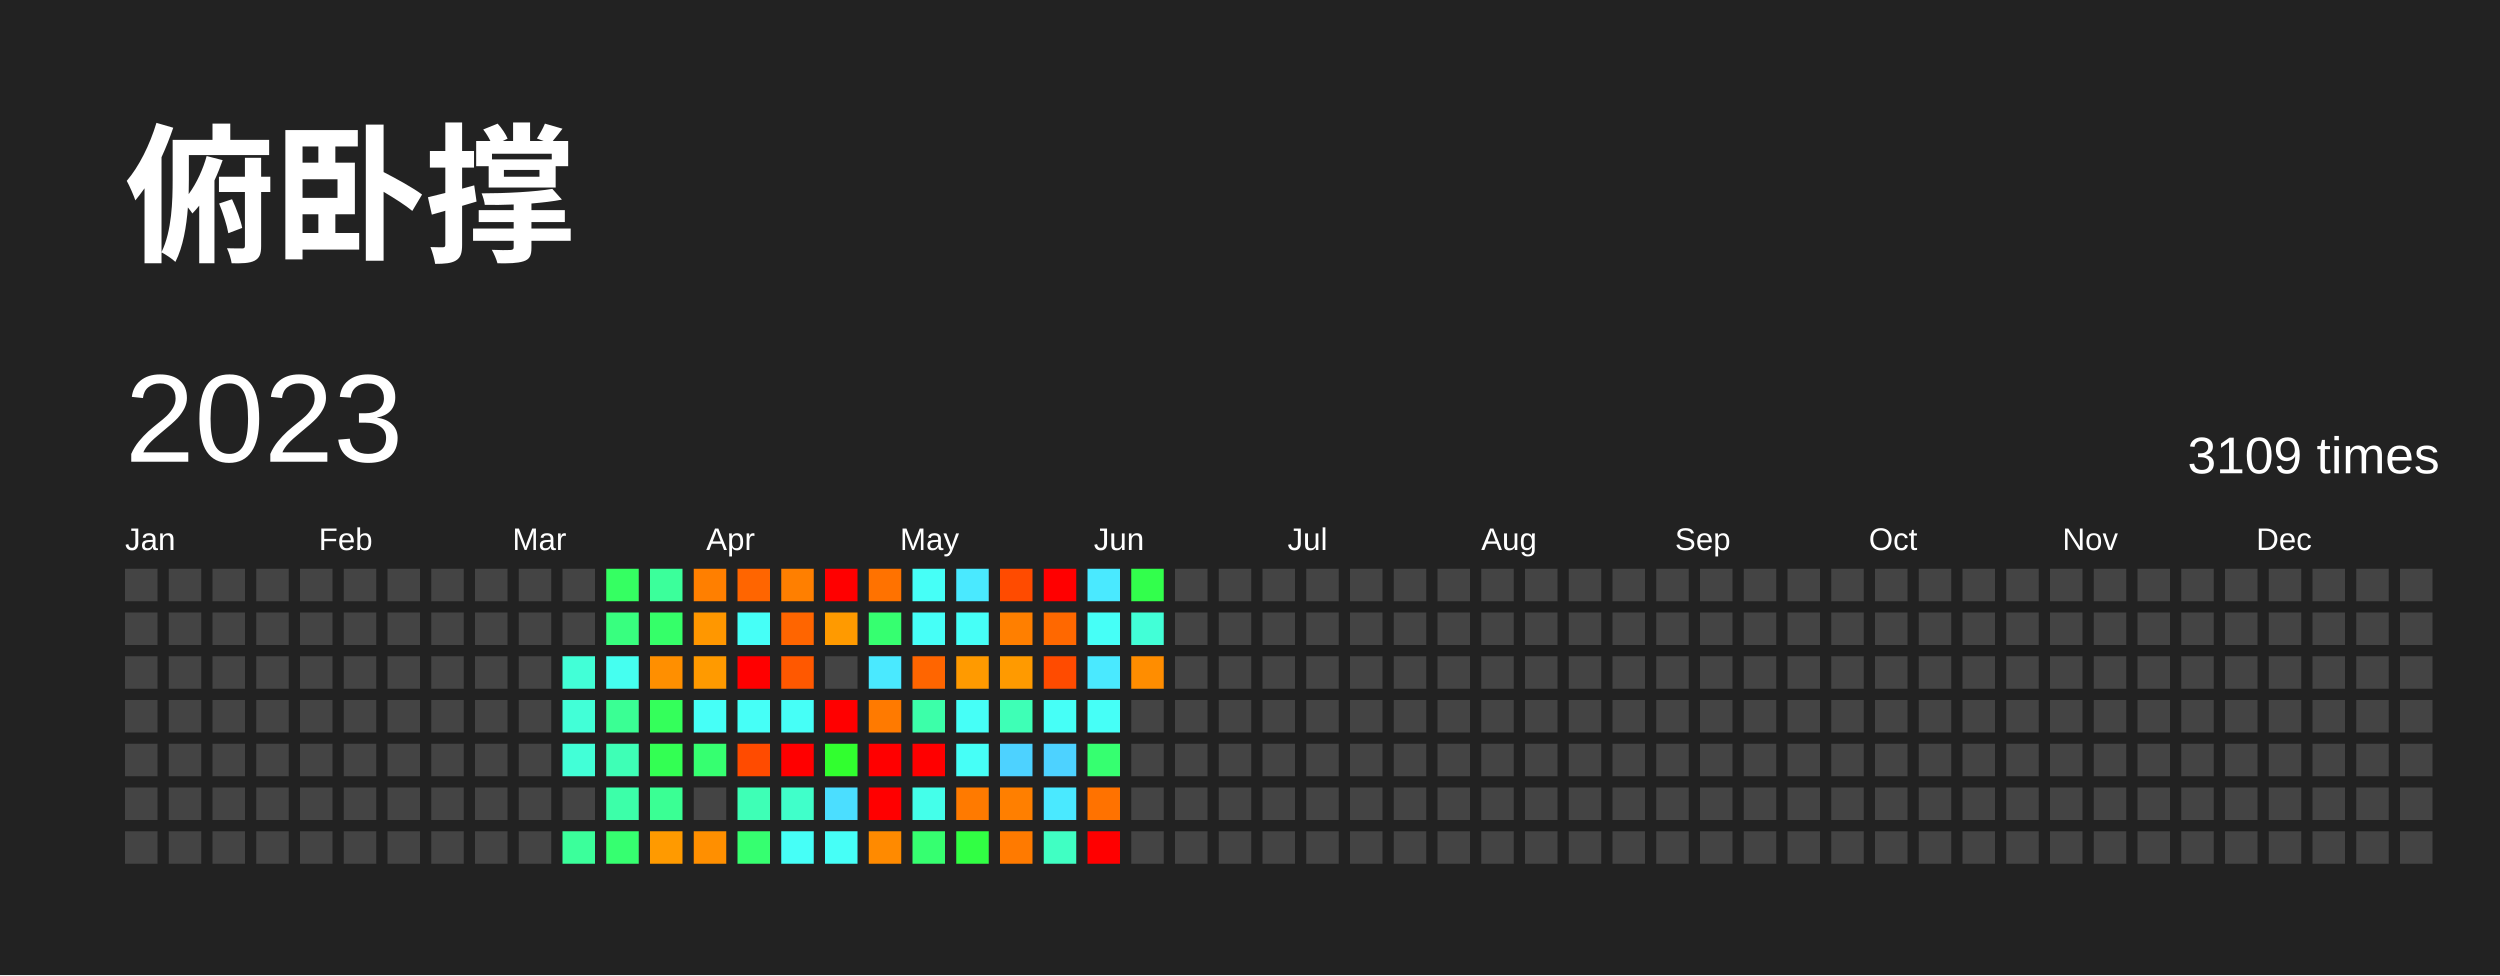
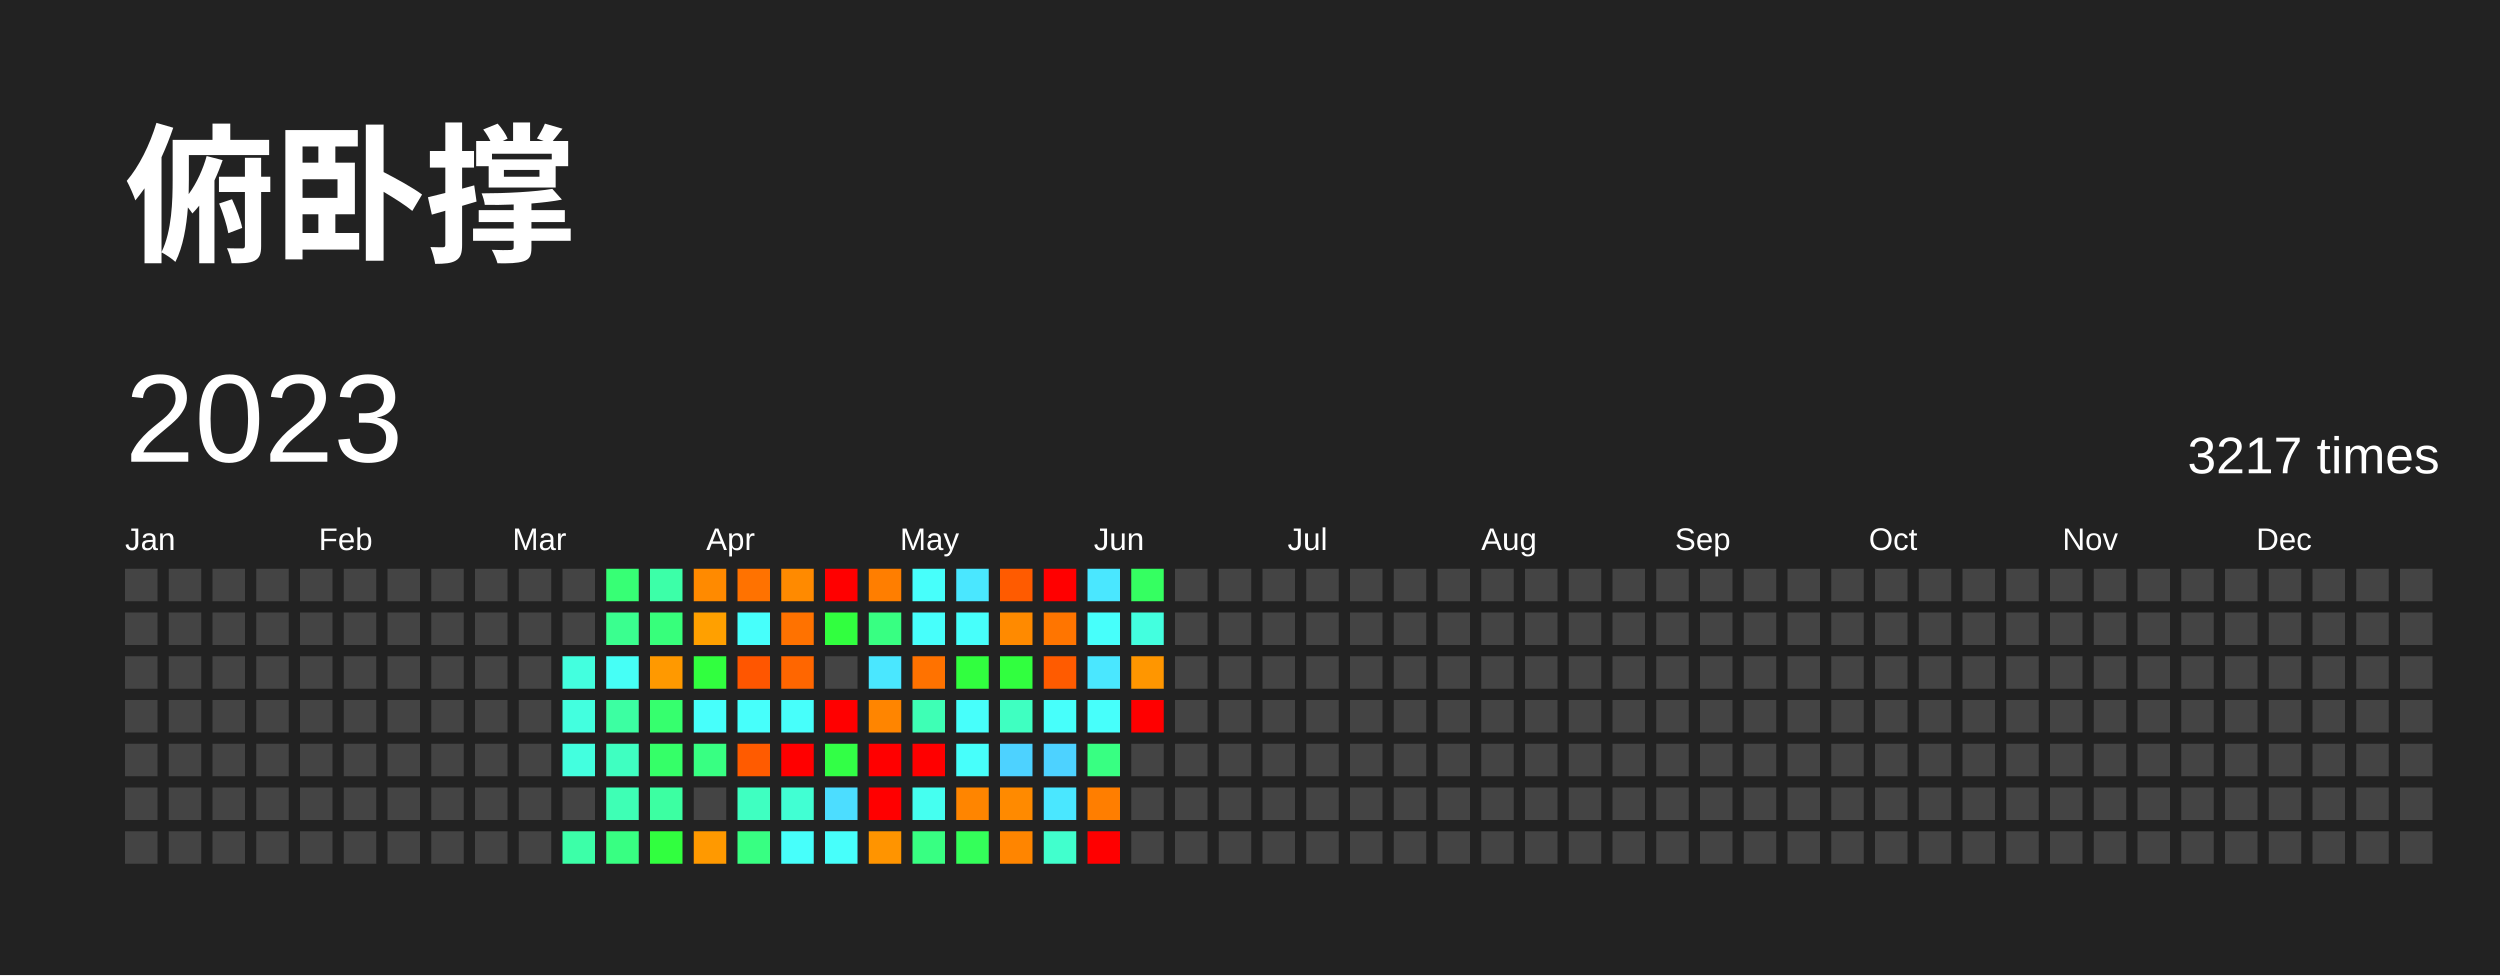
<svg xmlns="http://www.w3.org/2000/svg" baseProfile="full" height="78mm" version="1.1" viewBox="0,0,200,78" width="200mm">
  <defs />
  <rect fill="#222222" height="78" width="200" x="0" y="0" />
  <text fill="#FFFFFF" style="font-size:12px; font-family:Arial; font-weight:bold;" x="10" y="20">俯卧撑</text>
  <text dominant-baseline="hanging" fill="#FFFFFF" style="font-size:10.0px; font-family:Arial;" x="10" y="30">2023</text>
-   <text dominant-baseline="hanging" fill="#FFFFFF" style="font-size:4.125px; font-family:Arial;" x="175" y="35">3109 times</text>
+   <text dominant-baseline="hanging" fill="#FFFFFF" style="font-size:4.125px; font-family:Arial;" x="175" y="35">3217 times</text>
  <text fill="#FFFFFF" style="font-size:2.5px; font-family:Arial" x="10.0" y="44">Jan</text>
  <text fill="#FFFFFF" style="font-size:2.5px; font-family:Arial" x="25.5" y="44">Feb</text>
  <text fill="#FFFFFF" style="font-size:2.5px; font-family:Arial" x="41.0" y="44">Mar</text>
  <text fill="#FFFFFF" style="font-size:2.5px; font-family:Arial" x="56.5" y="44">Apr</text>
  <text fill="#FFFFFF" style="font-size:2.5px; font-family:Arial" x="72.0" y="44">May</text>
  <text fill="#FFFFFF" style="font-size:2.5px; font-family:Arial" x="87.5" y="44">Jun</text>
  <text fill="#FFFFFF" style="font-size:2.5px; font-family:Arial" x="103.0" y="44">Jul</text>
  <text fill="#FFFFFF" style="font-size:2.5px; font-family:Arial" x="118.5" y="44">Aug</text>
  <text fill="#FFFFFF" style="font-size:2.5px; font-family:Arial" x="134.0" y="44">Sep</text>
  <text fill="#FFFFFF" style="font-size:2.5px; font-family:Arial" x="149.5" y="44">Oct</text>
  <text fill="#FFFFFF" style="font-size:2.5px; font-family:Arial" x="165.0" y="44">Nov</text>
  <text fill="#FFFFFF" style="font-size:2.5px; font-family:Arial" x="180.5" y="44">Dec</text>
  <rect fill="#444444" height="2.6" width="2.6" x="10.0" y="45.5" />
  <rect fill="#444444" height="2.6" width="2.6" x="10.0" y="49.0" />
  <rect fill="#444444" height="2.6" width="2.6" x="10.0" y="52.5" />
  <rect fill="#444444" height="2.6" width="2.6" x="10.0" y="56.0" />
  <rect fill="#444444" height="2.6" width="2.6" x="10.0" y="59.5" />
  <rect fill="#444444" height="2.6" width="2.6" x="10.0" y="63.0" />
  <rect fill="#444444" height="2.6" width="2.6" x="10.0" y="66.5" />
  <rect fill="#444444" height="2.6" width="2.6" x="13.5" y="45.5" />
  <rect fill="#444444" height="2.6" width="2.6" x="13.5" y="49.0" />
  <rect fill="#444444" height="2.6" width="2.6" x="13.5" y="52.5" />
  <rect fill="#444444" height="2.6" width="2.6" x="13.5" y="56.0" />
  <rect fill="#444444" height="2.6" width="2.6" x="13.5" y="59.5" />
  <rect fill="#444444" height="2.6" width="2.6" x="13.5" y="63.0" />
  <rect fill="#444444" height="2.6" width="2.6" x="13.5" y="66.5" />
  <rect fill="#444444" height="2.6" width="2.6" x="17.0" y="45.5" />
  <rect fill="#444444" height="2.6" width="2.6" x="17.0" y="49.0" />
  <rect fill="#444444" height="2.6" width="2.6" x="17.0" y="52.5" />
  <rect fill="#444444" height="2.6" width="2.6" x="17.0" y="56.0" />
  <rect fill="#444444" height="2.6" width="2.6" x="17.0" y="59.5" />
  <rect fill="#444444" height="2.6" width="2.6" x="17.0" y="63.0" />
  <rect fill="#444444" height="2.6" width="2.6" x="17.0" y="66.5" />
  <rect fill="#444444" height="2.6" width="2.6" x="20.5" y="45.5" />
  <rect fill="#444444" height="2.6" width="2.6" x="20.5" y="49.0" />
  <rect fill="#444444" height="2.6" width="2.6" x="20.5" y="52.5" />
  <rect fill="#444444" height="2.6" width="2.6" x="20.5" y="56.0" />
  <rect fill="#444444" height="2.6" width="2.6" x="20.5" y="59.5" />
  <rect fill="#444444" height="2.6" width="2.6" x="20.5" y="63.0" />
  <rect fill="#444444" height="2.6" width="2.6" x="20.5" y="66.5" />
  <rect fill="#444444" height="2.6" width="2.6" x="24.0" y="45.5" />
  <rect fill="#444444" height="2.6" width="2.6" x="24.0" y="49.0" />
  <rect fill="#444444" height="2.6" width="2.6" x="24.0" y="52.5" />
  <rect fill="#444444" height="2.6" width="2.6" x="24.0" y="56.0" />
  <rect fill="#444444" height="2.6" width="2.6" x="24.0" y="59.5" />
  <rect fill="#444444" height="2.6" width="2.6" x="24.0" y="63.0" />
  <rect fill="#444444" height="2.6" width="2.6" x="24.0" y="66.5" />
  <rect fill="#444444" height="2.6" width="2.6" x="27.5" y="45.5" />
  <rect fill="#444444" height="2.6" width="2.6" x="27.5" y="49.0" />
  <rect fill="#444444" height="2.6" width="2.6" x="27.5" y="52.5" />
  <rect fill="#444444" height="2.6" width="2.6" x="27.5" y="56.0" />
  <rect fill="#444444" height="2.6" width="2.6" x="27.5" y="59.5" />
  <rect fill="#444444" height="2.6" width="2.6" x="27.5" y="63.0" />
  <rect fill="#444444" height="2.6" width="2.6" x="27.5" y="66.5" />
  <rect fill="#444444" height="2.6" width="2.6" x="31.0" y="45.5" />
  <rect fill="#444444" height="2.6" width="2.6" x="31.0" y="49.0" />
  <rect fill="#444444" height="2.6" width="2.6" x="31.0" y="52.5" />
  <rect fill="#444444" height="2.6" width="2.6" x="31.0" y="56.0" />
  <rect fill="#444444" height="2.6" width="2.6" x="31.0" y="59.5" />
  <rect fill="#444444" height="2.6" width="2.6" x="31.0" y="63.0" />
  <rect fill="#444444" height="2.6" width="2.6" x="31.0" y="66.5" />
  <rect fill="#444444" height="2.6" width="2.6" x="34.5" y="45.5" />
  <rect fill="#444444" height="2.6" width="2.6" x="34.5" y="49.0" />
  <rect fill="#444444" height="2.6" width="2.6" x="34.5" y="52.5" />
  <rect fill="#444444" height="2.6" width="2.6" x="34.5" y="56.0" />
  <rect fill="#444444" height="2.6" width="2.6" x="34.5" y="59.5" />
  <rect fill="#444444" height="2.6" width="2.6" x="34.5" y="63.0" />
  <rect fill="#444444" height="2.6" width="2.6" x="34.5" y="66.5" />
  <rect fill="#444444" height="2.6" width="2.6" x="38.0" y="45.5" />
  <rect fill="#444444" height="2.6" width="2.6" x="38.0" y="49.0" />
  <rect fill="#444444" height="2.6" width="2.6" x="38.0" y="52.5" />
  <rect fill="#444444" height="2.6" width="2.6" x="38.0" y="56.0" />
  <rect fill="#444444" height="2.6" width="2.6" x="38.0" y="59.5" />
  <rect fill="#444444" height="2.6" width="2.6" x="38.0" y="63.0" />
  <rect fill="#444444" height="2.6" width="2.6" x="38.0" y="66.5" />
  <rect fill="#444444" height="2.6" width="2.6" x="41.5" y="45.5" />
  <rect fill="#444444" height="2.6" width="2.6" x="41.5" y="49.0" />
  <rect fill="#444444" height="2.6" width="2.6" x="41.5" y="52.5" />
  <rect fill="#444444" height="2.6" width="2.6" x="41.5" y="56.0" />
  <rect fill="#444444" height="2.6" width="2.6" x="41.5" y="59.5" />
  <rect fill="#444444" height="2.6" width="2.6" x="41.5" y="63.0" />
  <rect fill="#444444" height="2.6" width="2.6" x="41.5" y="66.5" />
  <rect fill="#444444" height="2.6" width="2.6" x="45.0" y="45.5" />
  <rect fill="#444444" height="2.6" width="2.6" x="45.0" y="49.0" />
-   <rect fill="#42ffd7" height="2.6" width="2.6" x="45.0" y="52.5" />
-   <rect fill="#42ffd7" height="2.6" width="2.6" x="45.0" y="56.0" />
-   <rect fill="#42ffd7" height="2.6" width="2.6" x="45.0" y="59.5" />
+   <rect fill="#43ffdf" height="2.6" width="2.6" x="45.0" y="52.5" />
+   <rect fill="#43ffdf" height="2.6" width="2.6" x="45.0" y="56.0" />
+   <rect fill="#43ffdf" height="2.6" width="2.6" x="45.0" y="59.5" />
  <rect fill="#444444" height="2.6" width="2.6" x="45.0" y="63.0" />
-   <rect fill="#3bff9b" height="2.6" width="2.6" x="45.0" y="66.5" />
-   <rect fill="#35ff62" height="2.6" width="2.6" x="48.5" y="45.5" />
-   <rect fill="#38ff7f" height="2.6" width="2.6" x="48.5" y="49.0" />
-   <rect fill="#45fff0" height="2.6" width="2.6" x="48.5" y="52.5" />
-   <rect fill="#3aff94" height="2.6" width="2.6" x="48.5" y="56.0" />
-   <rect fill="#3effb6" height="2.6" width="2.6" x="48.5" y="59.5" />
-   <rect fill="#3cffa9" height="2.6" width="2.6" x="48.5" y="63.0" />
-   <rect fill="#36ff70" height="2.6" width="2.6" x="48.5" y="66.5" />
-   <rect fill="#3bff9b" height="2.6" width="2.6" x="52.0" y="45.5" />
-   <rect fill="#35ff69" height="2.6" width="2.6" x="52.0" y="49.0" />
-   <rect fill="#ff8f00" height="2.6" width="2.6" x="52.0" y="52.5" />
-   <rect fill="#34ff5b" height="2.6" width="2.6" x="52.0" y="56.0" />
-   <rect fill="#33ff53" height="2.6" width="2.6" x="52.0" y="59.5" />
-   <rect fill="#3aff94" height="2.6" width="2.6" x="52.0" y="63.0" />
-   <rect fill="#ff9a00" height="2.6" width="2.6" x="52.0" y="66.5" />
-   <rect fill="#ff7f00" height="2.6" width="2.6" x="55.5" y="45.5" />
-   <rect fill="#ff9700" height="2.6" width="2.6" x="55.5" y="49.0" />
-   <rect fill="#ff9a00" height="2.6" width="2.6" x="55.5" y="52.5" />
-   <rect fill="#46fff7" height="2.6" width="2.6" x="55.5" y="56.0" />
-   <rect fill="#36ff70" height="2.6" width="2.6" x="55.5" y="59.5" />
+   <rect fill="#3cffa8" height="2.6" width="2.6" x="45.0" y="66.5" />
+   <rect fill="#37ff75" height="2.6" width="2.6" x="48.5" y="45.5" />
+   <rect fill="#3aff8f" height="2.6" width="2.6" x="48.5" y="49.0" />
+   <rect fill="#46fff6" height="2.6" width="2.6" x="48.5" y="52.5" />
+   <rect fill="#3cffa2" height="2.6" width="2.6" x="48.5" y="56.0" />
+   <rect fill="#3fffc1" height="2.6" width="2.6" x="48.5" y="59.5" />
+   <rect fill="#3effb5" height="2.6" width="2.6" x="48.5" y="63.0" />
+   <rect fill="#38ff82" height="2.6" width="2.6" x="48.5" y="66.5" />
+   <rect fill="#3cffa8" height="2.6" width="2.6" x="52.0" y="45.5" />
+   <rect fill="#37ff7b" height="2.6" width="2.6" x="52.0" y="49.0" />
+   <rect fill="#ff9900" height="2.6" width="2.6" x="52.0" y="52.5" />
+   <rect fill="#36ff6e" height="2.6" width="2.6" x="52.0" y="56.0" />
+   <rect fill="#35ff68" height="2.6" width="2.6" x="52.0" y="59.5" />
+   <rect fill="#3cffa2" height="2.6" width="2.6" x="52.0" y="63.0" />
+   <rect fill="#31ff3f" height="2.6" width="2.6" x="52.0" y="66.5" />
+   <rect fill="#ff8a00" height="2.6" width="2.6" x="55.5" y="45.5" />
+   <rect fill="#ffa000" height="2.6" width="2.6" x="55.5" y="49.0" />
+   <rect fill="#31ff3f" height="2.6" width="2.6" x="55.5" y="52.5" />
+   <rect fill="#47fffb" height="2.6" width="2.6" x="55.5" y="56.0" />
+   <rect fill="#38ff82" height="2.6" width="2.6" x="55.5" y="59.5" />
  <rect fill="#444444" height="2.6" width="2.6" x="55.5" y="63.0" />
-   <rect fill="#ff8f00" height="2.6" width="2.6" x="55.5" y="66.5" />
-   <rect fill="#ff6500" height="2.6" width="2.6" x="59.0" y="45.5" />
-   <rect fill="#46fff7" height="2.6" width="2.6" x="59.0" y="49.0" />
-   <rect fill="red" height="2.6" width="2.6" x="59.0" y="52.5" />
-   <rect fill="#46fff7" height="2.6" width="2.6" x="59.0" y="56.0" />
-   <rect fill="#ff4b00" height="2.6" width="2.6" x="59.0" y="59.5" />
-   <rect fill="#3effb6" height="2.6" width="2.6" x="59.0" y="63.0" />
-   <rect fill="#36ff70" height="2.6" width="2.6" x="59.0" y="66.5" />
-   <rect fill="#ff7f00" height="2.6" width="2.6" x="62.5" y="45.5" />
-   <rect fill="#ff6500" height="2.6" width="2.6" x="62.5" y="49.0" />
-   <rect fill="#ff5800" height="2.6" width="2.6" x="62.5" y="52.5" />
-   <rect fill="#46fff7" height="2.6" width="2.6" x="62.5" y="56.0" />
+   <rect fill="#ff9900" height="2.6" width="2.6" x="55.5" y="66.5" />
+   <rect fill="#ff7200" height="2.6" width="2.6" x="59.0" y="45.5" />
+   <rect fill="#47fffb" height="2.6" width="2.6" x="59.0" y="49.0" />
+   <rect fill="#ff5600" height="2.6" width="2.6" x="59.0" y="52.5" />
+   <rect fill="#47fffb" height="2.6" width="2.6" x="59.0" y="56.0" />
+   <rect fill="#ff5b00" height="2.6" width="2.6" x="59.0" y="59.5" />
+   <rect fill="#3fffc1" height="2.6" width="2.6" x="59.0" y="63.0" />
+   <rect fill="#38ff82" height="2.6" width="2.6" x="59.0" y="66.5" />
+   <rect fill="#ff8a00" height="2.6" width="2.6" x="62.5" y="45.5" />
+   <rect fill="#ff7200" height="2.6" width="2.6" x="62.5" y="49.0" />
+   <rect fill="#ff6600" height="2.6" width="2.6" x="62.5" y="52.5" />
+   <rect fill="#47fffb" height="2.6" width="2.6" x="62.5" y="56.0" />
  <rect fill="red" height="2.6" width="2.6" x="62.5" y="59.5" />
-   <rect fill="#40ffca" height="2.6" width="2.6" x="62.5" y="63.0" />
-   <rect fill="#46fff7" height="2.6" width="2.6" x="62.5" y="66.5" />
+   <rect fill="#41ffd3" height="2.6" width="2.6" x="62.5" y="63.0" />
+   <rect fill="#47fffb" height="2.6" width="2.6" x="62.5" y="66.5" />
  <rect fill="red" height="2.6" width="2.6" x="66.0" y="45.5" />
-   <rect fill="#ff9a00" height="2.6" width="2.6" x="66.0" y="49.0" />
+   <rect fill="#31ff3f" height="2.6" width="2.6" x="66.0" y="49.0" />
  <rect fill="#444444" height="2.6" width="2.6" x="66.0" y="52.5" />
  <rect fill="red" height="2.6" width="2.6" x="66.0" y="56.0" />
-   <rect fill="#31ff2f" height="2.6" width="2.6" x="66.0" y="59.5" />
-   <rect fill="#4bdeff" height="2.6" width="2.6" x="66.0" y="63.0" />
-   <rect fill="#46fff7" height="2.6" width="2.6" x="66.0" y="66.5" />
-   <rect fill="#ff7200" height="2.6" width="2.6" x="69.5" y="45.5" />
-   <rect fill="#36ff70" height="2.6" width="2.6" x="69.5" y="49.0" />
-   <rect fill="#4ae9ff" height="2.6" width="2.6" x="69.5" y="52.5" />
-   <rect fill="#ff7a00" height="2.6" width="2.6" x="69.5" y="56.0" />
+   <rect fill="#32ff46" height="2.6" width="2.6" x="66.0" y="59.5" />
+   <rect fill="#4cddff" height="2.6" width="2.6" x="66.0" y="63.0" />
+   <rect fill="#47fffb" height="2.6" width="2.6" x="66.0" y="66.5" />
+   <rect fill="#ff7e00" height="2.6" width="2.6" x="69.5" y="45.5" />
+   <rect fill="#38ff82" height="2.6" width="2.6" x="69.5" y="49.0" />
+   <rect fill="#4ae7ff" height="2.6" width="2.6" x="69.5" y="52.5" />
+   <rect fill="#ff8500" height="2.6" width="2.6" x="69.5" y="56.0" />
  <rect fill="red" height="2.6" width="2.6" x="69.5" y="59.5" />
  <rect fill="red" height="2.6" width="2.6" x="69.5" y="63.0" />
-   <rect fill="#ff8a00" height="2.6" width="2.6" x="69.5" y="66.5" />
-   <rect fill="#46fff7" height="2.6" width="2.6" x="73.0" y="45.5" />
-   <rect fill="#46fff7" height="2.6" width="2.6" x="73.0" y="49.0" />
-   <rect fill="#ff6500" height="2.6" width="2.6" x="73.0" y="52.5" />
-   <rect fill="#3cffa9" height="2.6" width="2.6" x="73.0" y="56.0" />
+   <rect fill="#ff9400" height="2.6" width="2.6" x="69.5" y="66.5" />
+   <rect fill="#47fffb" height="2.6" width="2.6" x="73.0" y="45.5" />
+   <rect fill="#47fffb" height="2.6" width="2.6" x="73.0" y="49.0" />
+   <rect fill="#ff7200" height="2.6" width="2.6" x="73.0" y="52.5" />
+   <rect fill="#3effb5" height="2.6" width="2.6" x="73.0" y="56.0" />
  <rect fill="red" height="2.6" width="2.6" x="73.0" y="59.5" />
-   <rect fill="#44ffea" height="2.6" width="2.6" x="73.0" y="63.0" />
-   <rect fill="#36ff70" height="2.6" width="2.6" x="73.0" y="66.5" />
-   <rect fill="#4ae9ff" height="2.6" width="2.6" x="76.5" y="45.5" />
-   <rect fill="#46fff7" height="2.6" width="2.6" x="76.5" y="49.0" />
-   <rect fill="#ff9a00" height="2.6" width="2.6" x="76.5" y="52.5" />
-   <rect fill="#46fff7" height="2.6" width="2.6" x="76.5" y="56.0" />
-   <rect fill="#46fff7" height="2.6" width="2.6" x="76.5" y="59.5" />
-   <rect fill="#ff7a00" height="2.6" width="2.6" x="76.5" y="63.0" />
-   <rect fill="#31ff44" height="2.6" width="2.6" x="76.5" y="66.5" />
-   <rect fill="#ff4b00" height="2.6" width="2.6" x="80.0" y="45.5" />
-   <rect fill="#ff7f00" height="2.6" width="2.6" x="80.0" y="49.0" />
-   <rect fill="#ff9a00" height="2.6" width="2.6" x="80.0" y="52.5" />
-   <rect fill="#3effb6" height="2.6" width="2.6" x="80.0" y="56.0" />
+   <rect fill="#45fff0" height="2.6" width="2.6" x="73.0" y="63.0" />
+   <rect fill="#38ff82" height="2.6" width="2.6" x="73.0" y="66.5" />
+   <rect fill="#4ae7ff" height="2.6" width="2.6" x="76.5" y="45.5" />
+   <rect fill="#47fffb" height="2.6" width="2.6" x="76.5" y="49.0" />
+   <rect fill="#31ff3f" height="2.6" width="2.6" x="76.5" y="52.5" />
+   <rect fill="#47fffb" height="2.6" width="2.6" x="76.5" y="56.0" />
+   <rect fill="#47fffb" height="2.6" width="2.6" x="76.5" y="59.5" />
+   <rect fill="#ff8500" height="2.6" width="2.6" x="76.5" y="63.0" />
+   <rect fill="#34ff5a" height="2.6" width="2.6" x="76.5" y="66.5" />
+   <rect fill="#ff5b00" height="2.6" width="2.6" x="80.0" y="45.5" />
+   <rect fill="#ff8a00" height="2.6" width="2.6" x="80.0" y="49.0" />
+   <rect fill="#31ff3f" height="2.6" width="2.6" x="80.0" y="52.5" />
+   <rect fill="#3fffc1" height="2.6" width="2.6" x="80.0" y="56.0" />
  <rect fill="#4dd2ff" height="2.6" width="2.6" x="80.0" y="59.5" />
-   <rect fill="#ff7f00" height="2.6" width="2.6" x="80.0" y="63.0" />
-   <rect fill="#ff7a00" height="2.6" width="2.6" x="80.0" y="66.5" />
+   <rect fill="#ff8a00" height="2.6" width="2.6" x="80.0" y="63.0" />
+   <rect fill="#ff8500" height="2.6" width="2.6" x="80.0" y="66.5" />
  <rect fill="red" height="2.6" width="2.6" x="83.5" y="45.5" />
-   <rect fill="#ff6800" height="2.6" width="2.6" x="83.5" y="49.0" />
-   <rect fill="#ff4b00" height="2.6" width="2.6" x="83.5" y="52.5" />
-   <rect fill="#46fff7" height="2.6" width="2.6" x="83.5" y="56.0" />
+   <rect fill="#ff7500" height="2.6" width="2.6" x="83.5" y="49.0" />
+   <rect fill="#ff5b00" height="2.6" width="2.6" x="83.5" y="52.5" />
+   <rect fill="#47fffb" height="2.6" width="2.6" x="83.5" y="56.0" />
  <rect fill="#4dd2ff" height="2.6" width="2.6" x="83.5" y="59.5" />
-   <rect fill="#4ae9ff" height="2.6" width="2.6" x="83.5" y="63.0" />
-   <rect fill="#40ffc3" height="2.6" width="2.6" x="83.5" y="66.5" />
-   <rect fill="#4ae9ff" height="2.6" width="2.6" x="87.0" y="45.5" />
-   <rect fill="#46fff7" height="2.6" width="2.6" x="87.0" y="49.0" />
-   <rect fill="#4ae9ff" height="2.6" width="2.6" x="87.0" y="52.5" />
-   <rect fill="#46fff7" height="2.6" width="2.6" x="87.0" y="56.0" />
-   <rect fill="#36ff70" height="2.6" width="2.6" x="87.0" y="59.5" />
-   <rect fill="#ff7200" height="2.6" width="2.6" x="87.0" y="63.0" />
+   <rect fill="#4ae7ff" height="2.6" width="2.6" x="83.5" y="63.0" />
+   <rect fill="#41ffcd" height="2.6" width="2.6" x="83.5" y="66.5" />
+   <rect fill="#4ae7ff" height="2.6" width="2.6" x="87.0" y="45.5" />
+   <rect fill="#47fffb" height="2.6" width="2.6" x="87.0" y="49.0" />
+   <rect fill="#4ae7ff" height="2.6" width="2.6" x="87.0" y="52.5" />
+   <rect fill="#47fffb" height="2.6" width="2.6" x="87.0" y="56.0" />
+   <rect fill="#38ff82" height="2.6" width="2.6" x="87.0" y="59.5" />
+   <rect fill="#ff7e00" height="2.6" width="2.6" x="87.0" y="63.0" />
  <rect fill="red" height="2.6" width="2.6" x="87.0" y="66.5" />
-   <rect fill="#32ff4c" height="2.6" width="2.6" x="90.5" y="45.5" />
-   <rect fill="#42ffd7" height="2.6" width="2.6" x="90.5" y="49.0" />
-   <rect fill="#ff8d00" height="2.6" width="2.6" x="90.5" y="52.5" />
-   <rect fill="#444444" height="2.6" width="2.6" x="90.5" y="56.0" />
+   <rect fill="#35ff61" height="2.6" width="2.6" x="90.5" y="45.5" />
+   <rect fill="#43ffdf" height="2.6" width="2.6" x="90.5" y="49.0" />
+   <rect fill="#ff9600" height="2.6" width="2.6" x="90.5" y="52.5" />
+   <rect fill="red" height="2.6" width="2.6" x="90.5" y="56.0" />
  <rect fill="#444444" height="2.6" width="2.6" x="90.5" y="59.5" />
  <rect fill="#444444" height="2.6" width="2.6" x="90.5" y="63.0" />
  <rect fill="#444444" height="2.6" width="2.6" x="90.5" y="66.5" />
  <rect fill="#444444" height="2.6" width="2.6" x="94.0" y="45.5" />
  <rect fill="#444444" height="2.6" width="2.6" x="94.0" y="49.0" />
  <rect fill="#444444" height="2.6" width="2.6" x="94.0" y="52.5" />
  <rect fill="#444444" height="2.6" width="2.6" x="94.0" y="56.0" />
  <rect fill="#444444" height="2.6" width="2.6" x="94.0" y="59.5" />
  <rect fill="#444444" height="2.6" width="2.6" x="94.0" y="63.0" />
  <rect fill="#444444" height="2.6" width="2.6" x="94.0" y="66.5" />
  <rect fill="#444444" height="2.6" width="2.6" x="97.5" y="45.5" />
  <rect fill="#444444" height="2.6" width="2.6" x="97.5" y="49.0" />
  <rect fill="#444444" height="2.6" width="2.6" x="97.5" y="52.5" />
  <rect fill="#444444" height="2.6" width="2.6" x="97.5" y="56.0" />
  <rect fill="#444444" height="2.6" width="2.6" x="97.5" y="59.5" />
  <rect fill="#444444" height="2.6" width="2.6" x="97.5" y="63.0" />
  <rect fill="#444444" height="2.6" width="2.6" x="97.5" y="66.5" />
  <rect fill="#444444" height="2.6" width="2.6" x="101.0" y="45.5" />
  <rect fill="#444444" height="2.6" width="2.6" x="101.0" y="49.0" />
  <rect fill="#444444" height="2.6" width="2.6" x="101.0" y="52.5" />
  <rect fill="#444444" height="2.6" width="2.6" x="101.0" y="56.0" />
  <rect fill="#444444" height="2.6" width="2.6" x="101.0" y="59.5" />
  <rect fill="#444444" height="2.6" width="2.6" x="101.0" y="63.0" />
  <rect fill="#444444" height="2.6" width="2.6" x="101.0" y="66.5" />
  <rect fill="#444444" height="2.6" width="2.6" x="104.5" y="45.5" />
  <rect fill="#444444" height="2.6" width="2.6" x="104.5" y="49.0" />
  <rect fill="#444444" height="2.6" width="2.6" x="104.5" y="52.5" />
  <rect fill="#444444" height="2.6" width="2.6" x="104.5" y="56.0" />
  <rect fill="#444444" height="2.6" width="2.6" x="104.5" y="59.5" />
  <rect fill="#444444" height="2.6" width="2.6" x="104.5" y="63.0" />
  <rect fill="#444444" height="2.6" width="2.6" x="104.5" y="66.5" />
  <rect fill="#444444" height="2.6" width="2.6" x="108.0" y="45.5" />
  <rect fill="#444444" height="2.6" width="2.6" x="108.0" y="49.0" />
  <rect fill="#444444" height="2.6" width="2.6" x="108.0" y="52.5" />
  <rect fill="#444444" height="2.6" width="2.6" x="108.0" y="56.0" />
  <rect fill="#444444" height="2.6" width="2.6" x="108.0" y="59.5" />
  <rect fill="#444444" height="2.6" width="2.6" x="108.0" y="63.0" />
  <rect fill="#444444" height="2.6" width="2.6" x="108.0" y="66.5" />
  <rect fill="#444444" height="2.6" width="2.6" x="111.5" y="45.5" />
  <rect fill="#444444" height="2.6" width="2.6" x="111.5" y="49.0" />
  <rect fill="#444444" height="2.6" width="2.6" x="111.5" y="52.5" />
  <rect fill="#444444" height="2.6" width="2.6" x="111.5" y="56.0" />
  <rect fill="#444444" height="2.6" width="2.6" x="111.5" y="59.5" />
  <rect fill="#444444" height="2.6" width="2.6" x="111.5" y="63.0" />
  <rect fill="#444444" height="2.6" width="2.6" x="111.5" y="66.5" />
  <rect fill="#444444" height="2.6" width="2.6" x="115.0" y="45.5" />
  <rect fill="#444444" height="2.6" width="2.6" x="115.0" y="49.0" />
  <rect fill="#444444" height="2.6" width="2.6" x="115.0" y="52.5" />
  <rect fill="#444444" height="2.6" width="2.6" x="115.0" y="56.0" />
  <rect fill="#444444" height="2.6" width="2.6" x="115.0" y="59.5" />
  <rect fill="#444444" height="2.6" width="2.6" x="115.0" y="63.0" />
  <rect fill="#444444" height="2.6" width="2.6" x="115.0" y="66.5" />
  <rect fill="#444444" height="2.6" width="2.6" x="118.5" y="45.5" />
  <rect fill="#444444" height="2.6" width="2.6" x="118.5" y="49.0" />
  <rect fill="#444444" height="2.6" width="2.6" x="118.5" y="52.5" />
  <rect fill="#444444" height="2.6" width="2.6" x="118.5" y="56.0" />
  <rect fill="#444444" height="2.6" width="2.6" x="118.5" y="59.5" />
  <rect fill="#444444" height="2.6" width="2.6" x="118.5" y="63.0" />
  <rect fill="#444444" height="2.6" width="2.6" x="118.5" y="66.5" />
  <rect fill="#444444" height="2.6" width="2.6" x="122.0" y="45.5" />
  <rect fill="#444444" height="2.6" width="2.6" x="122.0" y="49.0" />
  <rect fill="#444444" height="2.6" width="2.6" x="122.0" y="52.5" />
  <rect fill="#444444" height="2.6" width="2.6" x="122.0" y="56.0" />
  <rect fill="#444444" height="2.6" width="2.6" x="122.0" y="59.5" />
  <rect fill="#444444" height="2.6" width="2.6" x="122.0" y="63.0" />
  <rect fill="#444444" height="2.6" width="2.6" x="122.0" y="66.5" />
  <rect fill="#444444" height="2.6" width="2.6" x="125.5" y="45.5" />
  <rect fill="#444444" height="2.6" width="2.6" x="125.5" y="49.0" />
  <rect fill="#444444" height="2.6" width="2.6" x="125.5" y="52.5" />
  <rect fill="#444444" height="2.6" width="2.6" x="125.5" y="56.0" />
  <rect fill="#444444" height="2.6" width="2.6" x="125.5" y="59.5" />
  <rect fill="#444444" height="2.6" width="2.6" x="125.5" y="63.0" />
  <rect fill="#444444" height="2.6" width="2.6" x="125.5" y="66.5" />
  <rect fill="#444444" height="2.6" width="2.6" x="129.0" y="45.5" />
  <rect fill="#444444" height="2.6" width="2.6" x="129.0" y="49.0" />
  <rect fill="#444444" height="2.6" width="2.6" x="129.0" y="52.5" />
  <rect fill="#444444" height="2.6" width="2.6" x="129.0" y="56.0" />
  <rect fill="#444444" height="2.6" width="2.6" x="129.0" y="59.5" />
  <rect fill="#444444" height="2.6" width="2.6" x="129.0" y="63.0" />
  <rect fill="#444444" height="2.6" width="2.6" x="129.0" y="66.5" />
  <rect fill="#444444" height="2.6" width="2.6" x="132.5" y="45.5" />
  <rect fill="#444444" height="2.6" width="2.6" x="132.5" y="49.0" />
  <rect fill="#444444" height="2.6" width="2.6" x="132.5" y="52.5" />
  <rect fill="#444444" height="2.6" width="2.6" x="132.5" y="56.0" />
  <rect fill="#444444" height="2.6" width="2.6" x="132.5" y="59.5" />
  <rect fill="#444444" height="2.6" width="2.6" x="132.5" y="63.0" />
  <rect fill="#444444" height="2.6" width="2.6" x="132.5" y="66.5" />
  <rect fill="#444444" height="2.6" width="2.6" x="136.0" y="45.5" />
  <rect fill="#444444" height="2.6" width="2.6" x="136.0" y="49.0" />
  <rect fill="#444444" height="2.6" width="2.6" x="136.0" y="52.5" />
  <rect fill="#444444" height="2.6" width="2.6" x="136.0" y="56.0" />
  <rect fill="#444444" height="2.6" width="2.6" x="136.0" y="59.5" />
  <rect fill="#444444" height="2.6" width="2.6" x="136.0" y="63.0" />
  <rect fill="#444444" height="2.6" width="2.6" x="136.0" y="66.5" />
  <rect fill="#444444" height="2.6" width="2.6" x="139.5" y="45.5" />
  <rect fill="#444444" height="2.6" width="2.6" x="139.5" y="49.0" />
  <rect fill="#444444" height="2.6" width="2.6" x="139.5" y="52.5" />
  <rect fill="#444444" height="2.6" width="2.6" x="139.5" y="56.0" />
  <rect fill="#444444" height="2.6" width="2.6" x="139.5" y="59.5" />
  <rect fill="#444444" height="2.6" width="2.6" x="139.5" y="63.0" />
  <rect fill="#444444" height="2.6" width="2.6" x="139.5" y="66.5" />
  <rect fill="#444444" height="2.6" width="2.6" x="143.0" y="45.5" />
  <rect fill="#444444" height="2.6" width="2.6" x="143.0" y="49.0" />
  <rect fill="#444444" height="2.6" width="2.6" x="143.0" y="52.5" />
  <rect fill="#444444" height="2.6" width="2.6" x="143.0" y="56.0" />
  <rect fill="#444444" height="2.6" width="2.6" x="143.0" y="59.5" />
  <rect fill="#444444" height="2.6" width="2.6" x="143.0" y="63.0" />
  <rect fill="#444444" height="2.6" width="2.6" x="143.0" y="66.5" />
  <rect fill="#444444" height="2.6" width="2.6" x="146.5" y="45.5" />
  <rect fill="#444444" height="2.6" width="2.6" x="146.5" y="49.0" />
  <rect fill="#444444" height="2.6" width="2.6" x="146.5" y="52.5" />
  <rect fill="#444444" height="2.6" width="2.6" x="146.5" y="56.0" />
  <rect fill="#444444" height="2.6" width="2.6" x="146.5" y="59.5" />
  <rect fill="#444444" height="2.6" width="2.6" x="146.5" y="63.0" />
  <rect fill="#444444" height="2.6" width="2.6" x="146.5" y="66.5" />
  <rect fill="#444444" height="2.6" width="2.6" x="150.0" y="45.5" />
  <rect fill="#444444" height="2.6" width="2.6" x="150.0" y="49.0" />
  <rect fill="#444444" height="2.6" width="2.6" x="150.0" y="52.5" />
  <rect fill="#444444" height="2.6" width="2.6" x="150.0" y="56.0" />
  <rect fill="#444444" height="2.6" width="2.6" x="150.0" y="59.5" />
  <rect fill="#444444" height="2.6" width="2.6" x="150.0" y="63.0" />
  <rect fill="#444444" height="2.6" width="2.6" x="150.0" y="66.5" />
  <rect fill="#444444" height="2.6" width="2.6" x="153.5" y="45.5" />
  <rect fill="#444444" height="2.6" width="2.6" x="153.5" y="49.0" />
  <rect fill="#444444" height="2.6" width="2.6" x="153.5" y="52.5" />
  <rect fill="#444444" height="2.6" width="2.6" x="153.5" y="56.0" />
  <rect fill="#444444" height="2.6" width="2.6" x="153.5" y="59.5" />
  <rect fill="#444444" height="2.6" width="2.6" x="153.5" y="63.0" />
  <rect fill="#444444" height="2.6" width="2.6" x="153.5" y="66.5" />
  <rect fill="#444444" height="2.6" width="2.6" x="157.0" y="45.5" />
  <rect fill="#444444" height="2.6" width="2.6" x="157.0" y="49.0" />
  <rect fill="#444444" height="2.6" width="2.6" x="157.0" y="52.5" />
  <rect fill="#444444" height="2.6" width="2.6" x="157.0" y="56.0" />
  <rect fill="#444444" height="2.6" width="2.6" x="157.0" y="59.5" />
  <rect fill="#444444" height="2.6" width="2.6" x="157.0" y="63.0" />
  <rect fill="#444444" height="2.6" width="2.6" x="157.0" y="66.5" />
  <rect fill="#444444" height="2.6" width="2.6" x="160.5" y="45.5" />
  <rect fill="#444444" height="2.6" width="2.6" x="160.5" y="49.0" />
  <rect fill="#444444" height="2.6" width="2.6" x="160.5" y="52.5" />
  <rect fill="#444444" height="2.6" width="2.6" x="160.5" y="56.0" />
  <rect fill="#444444" height="2.6" width="2.6" x="160.5" y="59.5" />
  <rect fill="#444444" height="2.6" width="2.6" x="160.5" y="63.0" />
  <rect fill="#444444" height="2.6" width="2.6" x="160.5" y="66.5" />
  <rect fill="#444444" height="2.6" width="2.6" x="164.0" y="45.5" />
  <rect fill="#444444" height="2.6" width="2.6" x="164.0" y="49.0" />
  <rect fill="#444444" height="2.6" width="2.6" x="164.0" y="52.5" />
  <rect fill="#444444" height="2.6" width="2.6" x="164.0" y="56.0" />
  <rect fill="#444444" height="2.6" width="2.6" x="164.0" y="59.5" />
  <rect fill="#444444" height="2.6" width="2.6" x="164.0" y="63.0" />
  <rect fill="#444444" height="2.6" width="2.6" x="164.0" y="66.5" />
  <rect fill="#444444" height="2.6" width="2.6" x="167.5" y="45.5" />
  <rect fill="#444444" height="2.6" width="2.6" x="167.5" y="49.0" />
  <rect fill="#444444" height="2.6" width="2.6" x="167.5" y="52.5" />
  <rect fill="#444444" height="2.6" width="2.6" x="167.5" y="56.0" />
  <rect fill="#444444" height="2.6" width="2.6" x="167.5" y="59.5" />
  <rect fill="#444444" height="2.6" width="2.6" x="167.5" y="63.0" />
  <rect fill="#444444" height="2.6" width="2.6" x="167.5" y="66.5" />
  <rect fill="#444444" height="2.6" width="2.6" x="171.0" y="45.5" />
  <rect fill="#444444" height="2.6" width="2.6" x="171.0" y="49.0" />
  <rect fill="#444444" height="2.6" width="2.6" x="171.0" y="52.5" />
  <rect fill="#444444" height="2.6" width="2.6" x="171.0" y="56.0" />
  <rect fill="#444444" height="2.6" width="2.6" x="171.0" y="59.5" />
  <rect fill="#444444" height="2.6" width="2.6" x="171.0" y="63.0" />
  <rect fill="#444444" height="2.6" width="2.6" x="171.0" y="66.5" />
  <rect fill="#444444" height="2.6" width="2.6" x="174.5" y="45.5" />
  <rect fill="#444444" height="2.6" width="2.6" x="174.5" y="49.0" />
  <rect fill="#444444" height="2.6" width="2.6" x="174.5" y="52.5" />
  <rect fill="#444444" height="2.6" width="2.6" x="174.5" y="56.0" />
  <rect fill="#444444" height="2.6" width="2.6" x="174.5" y="59.5" />
  <rect fill="#444444" height="2.6" width="2.6" x="174.5" y="63.0" />
  <rect fill="#444444" height="2.6" width="2.6" x="174.5" y="66.5" />
  <rect fill="#444444" height="2.6" width="2.6" x="178.0" y="45.5" />
  <rect fill="#444444" height="2.6" width="2.6" x="178.0" y="49.0" />
  <rect fill="#444444" height="2.6" width="2.6" x="178.0" y="52.5" />
  <rect fill="#444444" height="2.6" width="2.6" x="178.0" y="56.0" />
  <rect fill="#444444" height="2.6" width="2.6" x="178.0" y="59.5" />
  <rect fill="#444444" height="2.6" width="2.6" x="178.0" y="63.0" />
  <rect fill="#444444" height="2.6" width="2.6" x="178.0" y="66.5" />
  <rect fill="#444444" height="2.6" width="2.6" x="181.5" y="45.5" />
  <rect fill="#444444" height="2.6" width="2.6" x="181.5" y="49.0" />
  <rect fill="#444444" height="2.6" width="2.6" x="181.5" y="52.5" />
  <rect fill="#444444" height="2.6" width="2.6" x="181.5" y="56.0" />
  <rect fill="#444444" height="2.6" width="2.6" x="181.5" y="59.5" />
  <rect fill="#444444" height="2.6" width="2.6" x="181.5" y="63.0" />
  <rect fill="#444444" height="2.6" width="2.6" x="181.5" y="66.5" />
  <rect fill="#444444" height="2.6" width="2.6" x="185.0" y="45.5" />
  <rect fill="#444444" height="2.6" width="2.6" x="185.0" y="49.0" />
  <rect fill="#444444" height="2.6" width="2.6" x="185.0" y="52.5" />
  <rect fill="#444444" height="2.6" width="2.6" x="185.0" y="56.0" />
  <rect fill="#444444" height="2.6" width="2.6" x="185.0" y="59.5" />
  <rect fill="#444444" height="2.6" width="2.6" x="185.0" y="63.0" />
  <rect fill="#444444" height="2.6" width="2.6" x="185.0" y="66.5" />
  <rect fill="#444444" height="2.6" width="2.6" x="188.5" y="45.5" />
  <rect fill="#444444" height="2.6" width="2.6" x="188.5" y="49.0" />
  <rect fill="#444444" height="2.6" width="2.6" x="188.5" y="52.5" />
  <rect fill="#444444" height="2.6" width="2.6" x="188.5" y="56.0" />
  <rect fill="#444444" height="2.6" width="2.6" x="188.5" y="59.5" />
  <rect fill="#444444" height="2.6" width="2.6" x="188.5" y="63.0" />
  <rect fill="#444444" height="2.6" width="2.6" x="188.5" y="66.5" />
  <rect fill="#444444" height="2.6" width="2.6" x="192.0" y="45.5" />
  <rect fill="#444444" height="2.6" width="2.6" x="192.0" y="49.0" />
  <rect fill="#444444" height="2.6" width="2.6" x="192.0" y="52.5" />
  <rect fill="#444444" height="2.6" width="2.6" x="192.0" y="56.0" />
  <rect fill="#444444" height="2.6" width="2.6" x="192.0" y="59.5" />
  <rect fill="#444444" height="2.6" width="2.6" x="192.0" y="63.0" />
  <rect fill="#444444" height="2.6" width="2.6" x="192.0" y="66.5" />
</svg>
